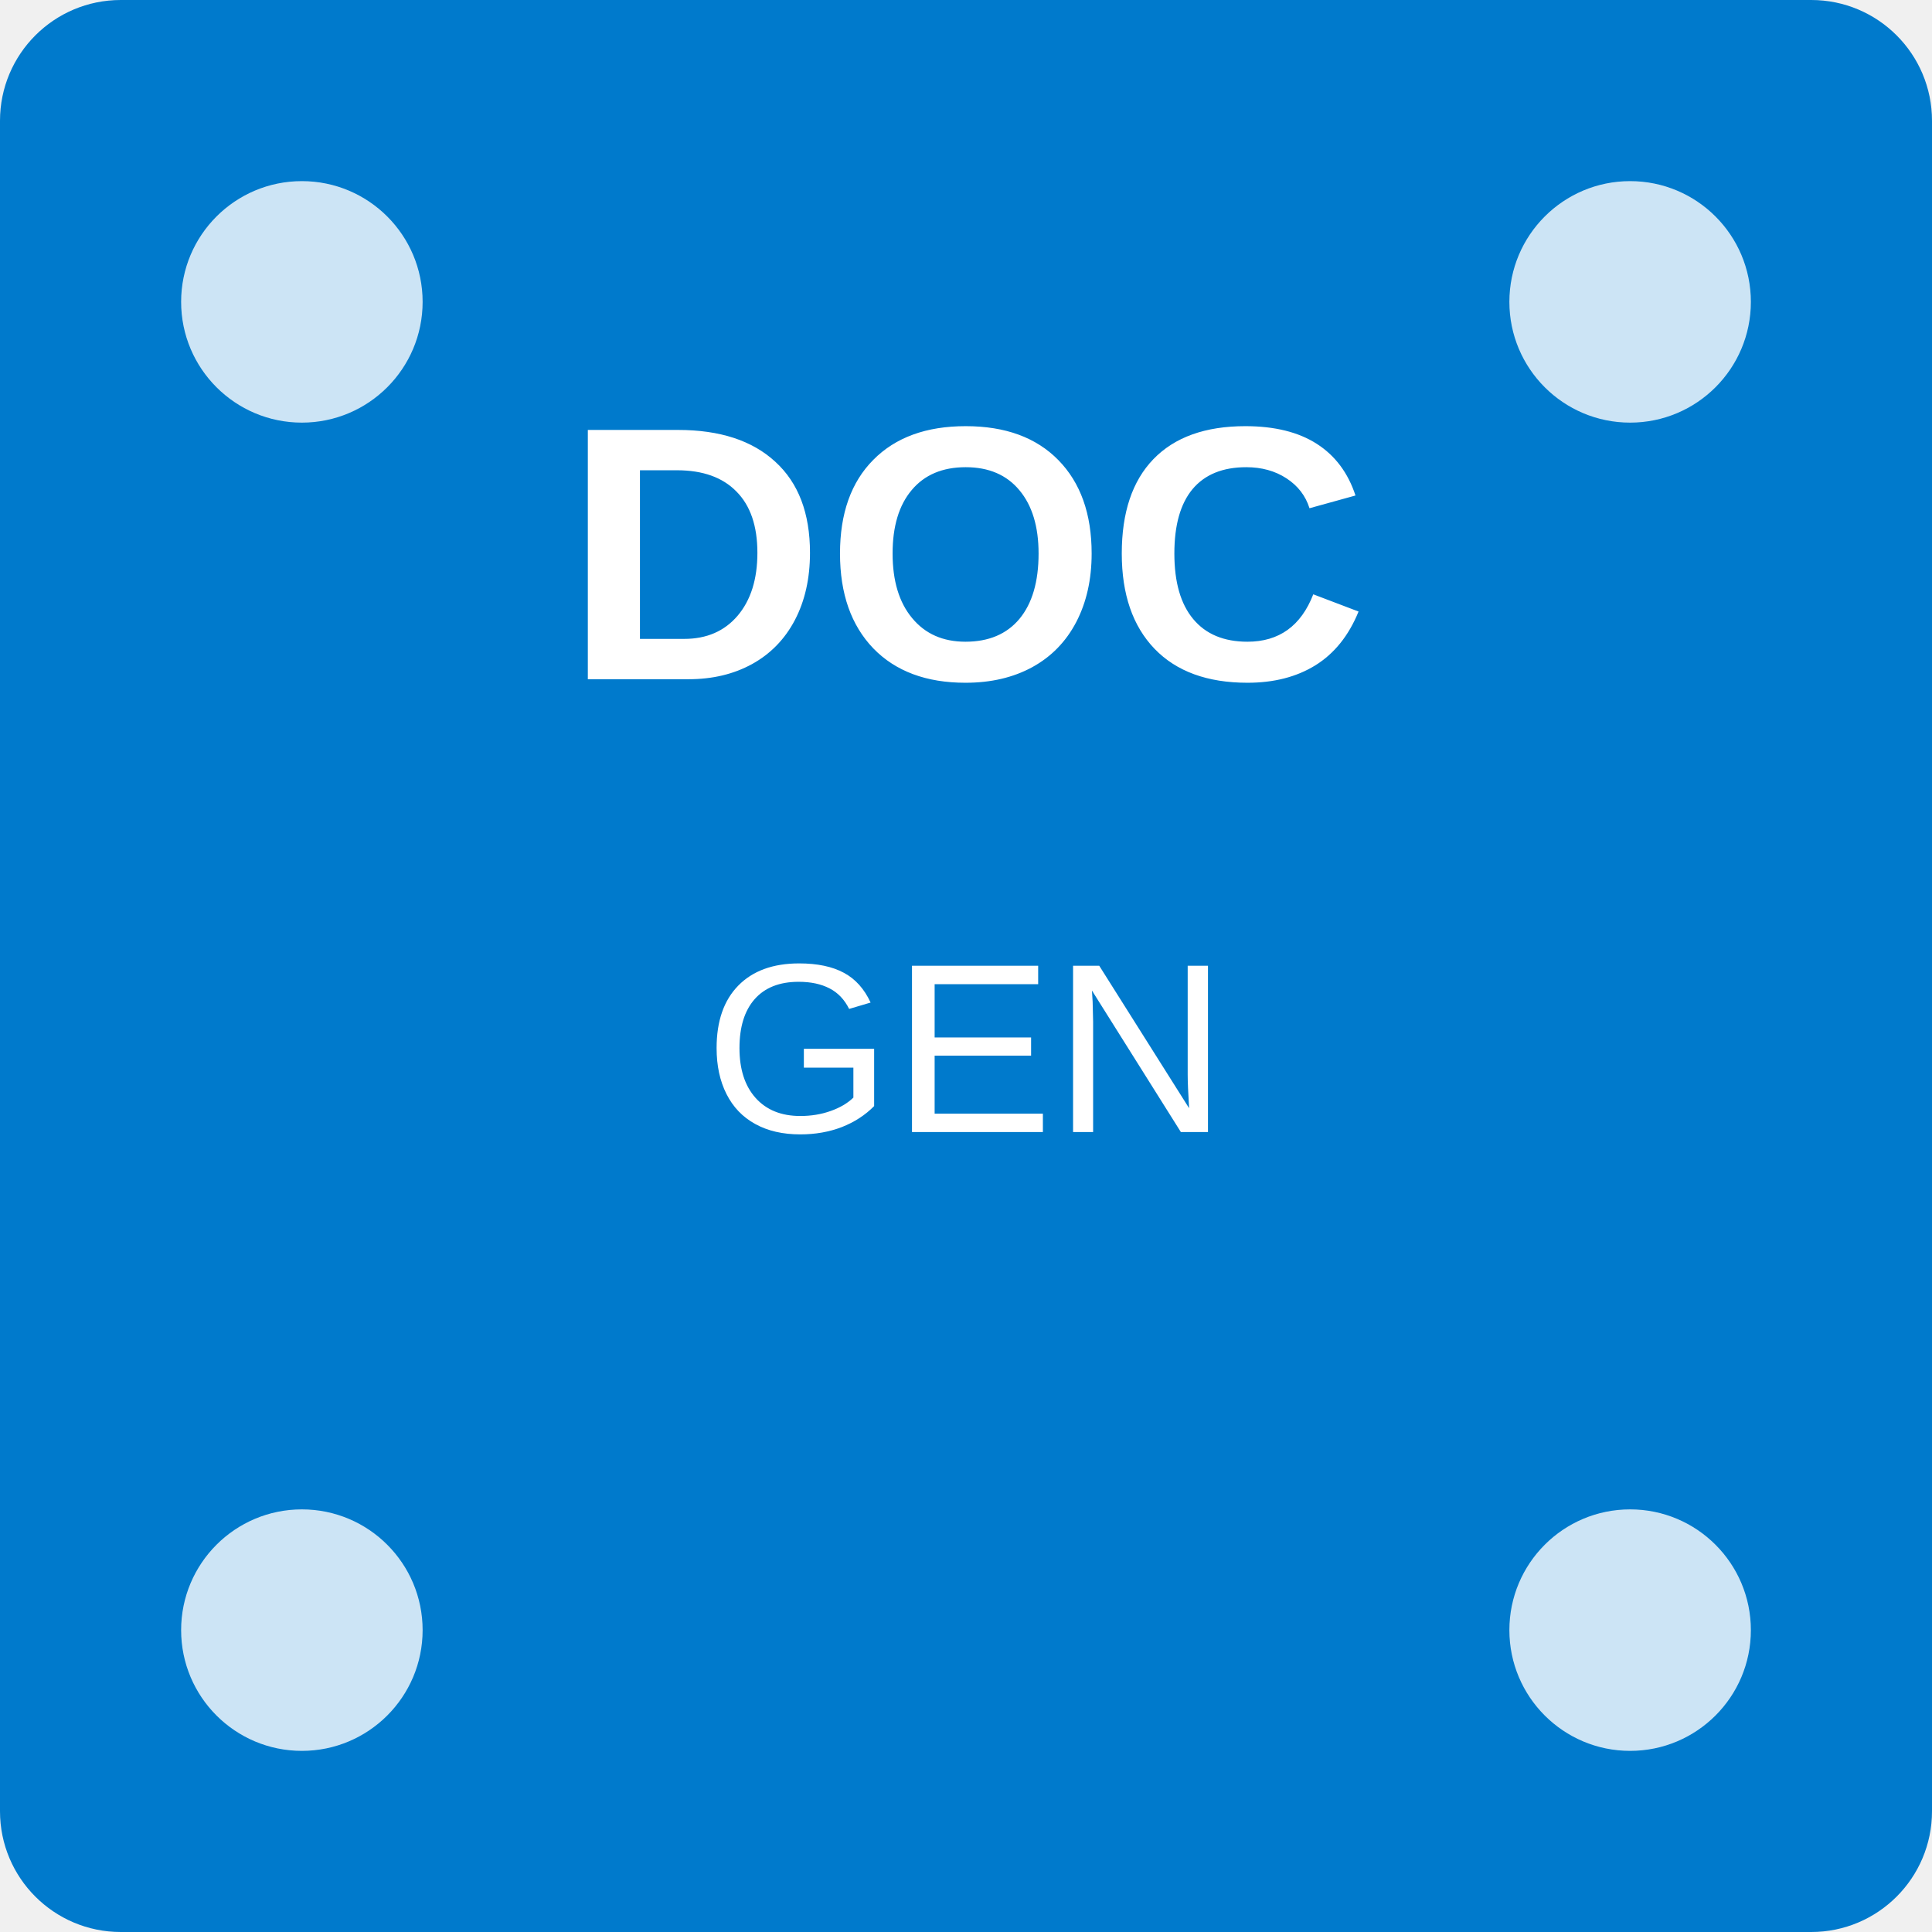
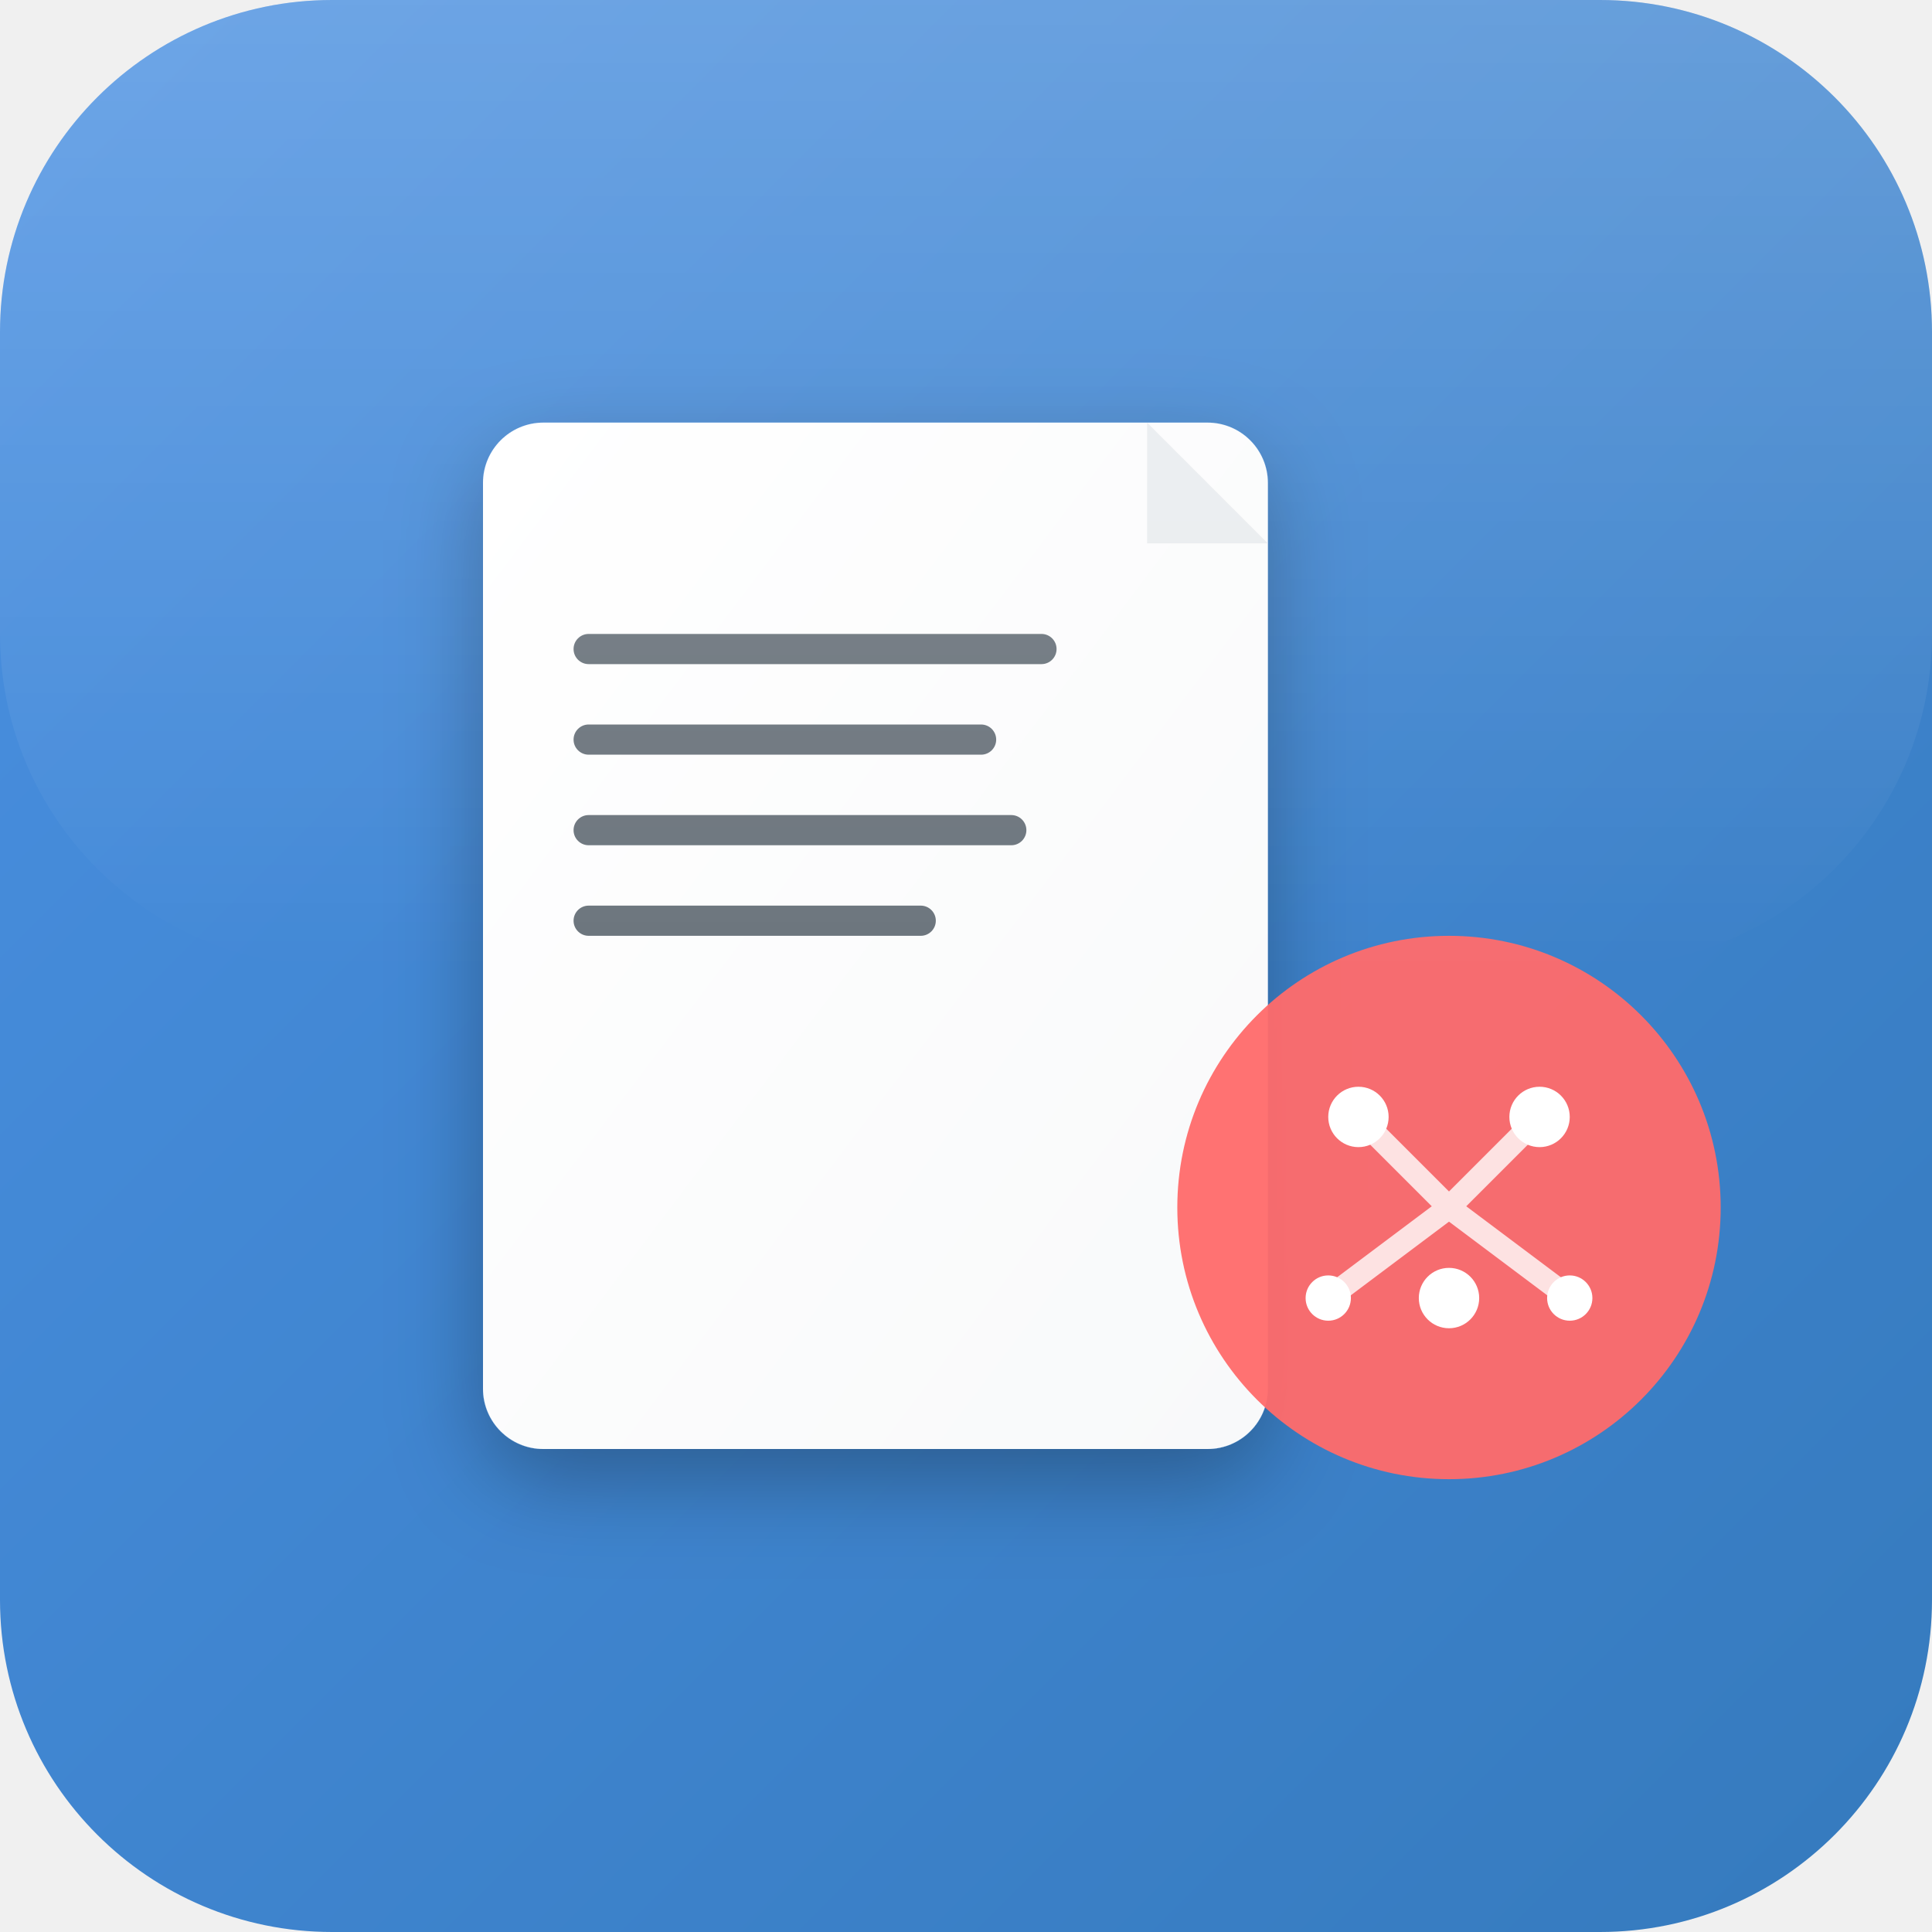
<svg xmlns="http://www.w3.org/2000/svg" width="128" height="128" viewBox="0 0 128 128">
-   <rect width="128" height="128" fill="#007ACC" rx="8" />
-   <text x="64" y="45" text-anchor="middle" fill="white" font-family="Arial, sans-serif" font-size="24" font-weight="bold">DOC</text>
-   <text x="64" y="75" text-anchor="middle" fill="white" font-family="Arial, sans-serif" font-size="16">GEN</text>
-   <circle cx="20" cy="20" r="8" fill="white" opacity="0.8" />
-   <circle cx="108" cy="20" r="8" fill="white" opacity="0.8" />
-   <circle cx="20" cy="108" r="8" fill="white" opacity="0.8" />
-   <circle cx="108" cy="108" r="8" fill="white" opacity="0.8" />
+   <defs>
+     <linearGradient id="bgGradient" x1="0%" y1="0%" x2="100%" y2="100%">
+       <stop offset="0%" style="stop-color:#4A90E2;stop-opacity:1" />
+       <stop offset="100%" style="stop-color:#357ABD;stop-opacity:1" />
+     </linearGradient>
+     <linearGradient id="docGradient" x1="0%" y1="0%" x2="100%" y2="100%">
+       <stop offset="0%" style="stop-color:#FFFFFF;stop-opacity:1" />
+       <stop offset="100%" style="stop-color:#F8F9FA;stop-opacity:1" />
+     </linearGradient>
+     <filter id="shadow" x="-50%" y="-50%" width="200%" height="200%">
+       <feDropShadow dx="0" dy="2" stdDeviation="3" flood-opacity="0.3" />
+     </filter>
+   </defs>
+   <rect width="128" height="128" fill="url(#bgGradient)" rx="22" ry="22" />
+   <rect x="32" y="28" width="52" height="68" fill="url(#docGradient)" rx="4" ry="4" filter="url(#shadow)" />
+   <path d="M76 28 L84 36 L76 36 Z" fill="#E9ECEF" />
+   <rect x="38" y="42" width="32" height="2" fill="#6C757D" rx="1" />
+   <rect x="38" y="48" width="28" height="2" fill="#6C757D" rx="1" />
+   <rect x="38" y="54" width="30" height="2" fill="#6C757D" rx="1" />
+   <rect x="38" y="60" width="24" height="2" fill="#6C757D" rx="1" />
+   <circle cx="96" cy="80" r="18" fill="#FF6B6B" opacity="0.95" />
+   <circle cx="90" cy="74" r="2" fill="white" />
+   <circle cx="102" cy="74" r="2" fill="white" />
+   <circle cx="96" cy="86" r="2" fill="white" />
+   <circle cx="88" cy="86" r="1.5" fill="white" />
+   <circle cx="104" cy="86" r="1.5" fill="white" />
+   <path d="M90 74 L96 80 M102 74 L96 80 M96 80 L88 86 M96 80 L104 86" stroke="white" stroke-width="1.5" fill="none" opacity="0.8" />
+   <rect x="0" y="0" width="128" height="64" fill="url(#highlight)" rx="22" ry="22" />
+   <defs>
+     <linearGradient id="highlight" x1="0%" y1="0%" x2="0%" y2="100%">
+       <stop offset="0%" style="stop-color:#FFFFFF;stop-opacity:0.2" />
+       <stop offset="100%" style="stop-color:#FFFFFF;stop-opacity:0" />
+     </linearGradient>
+   </defs>
</svg>
